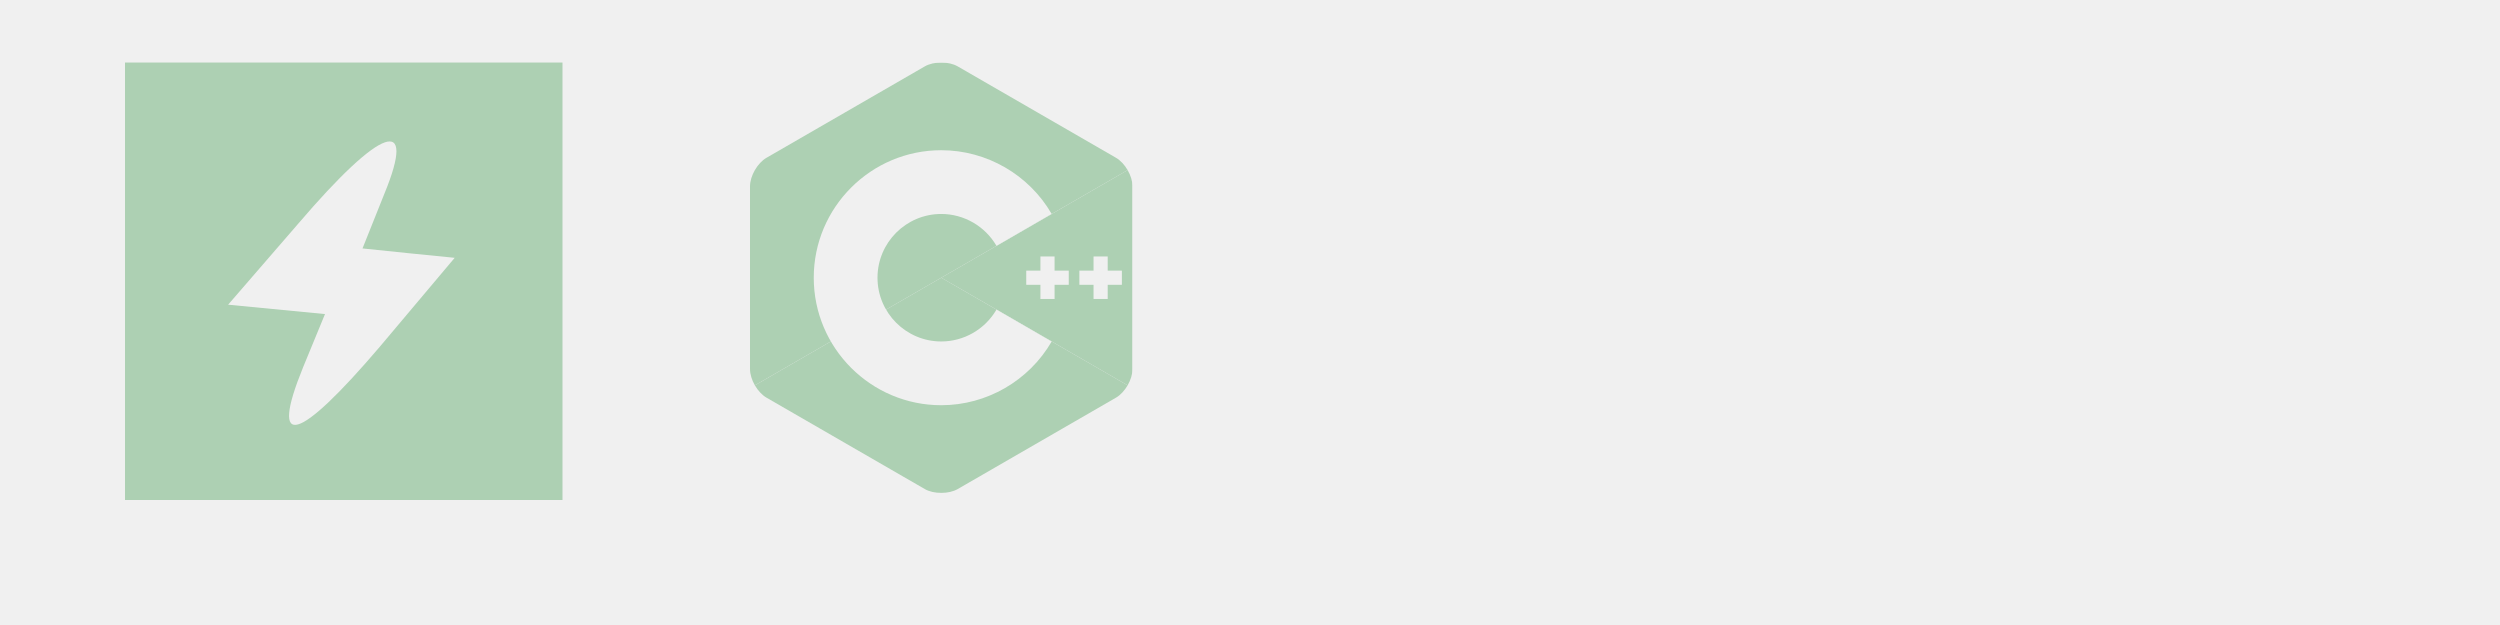
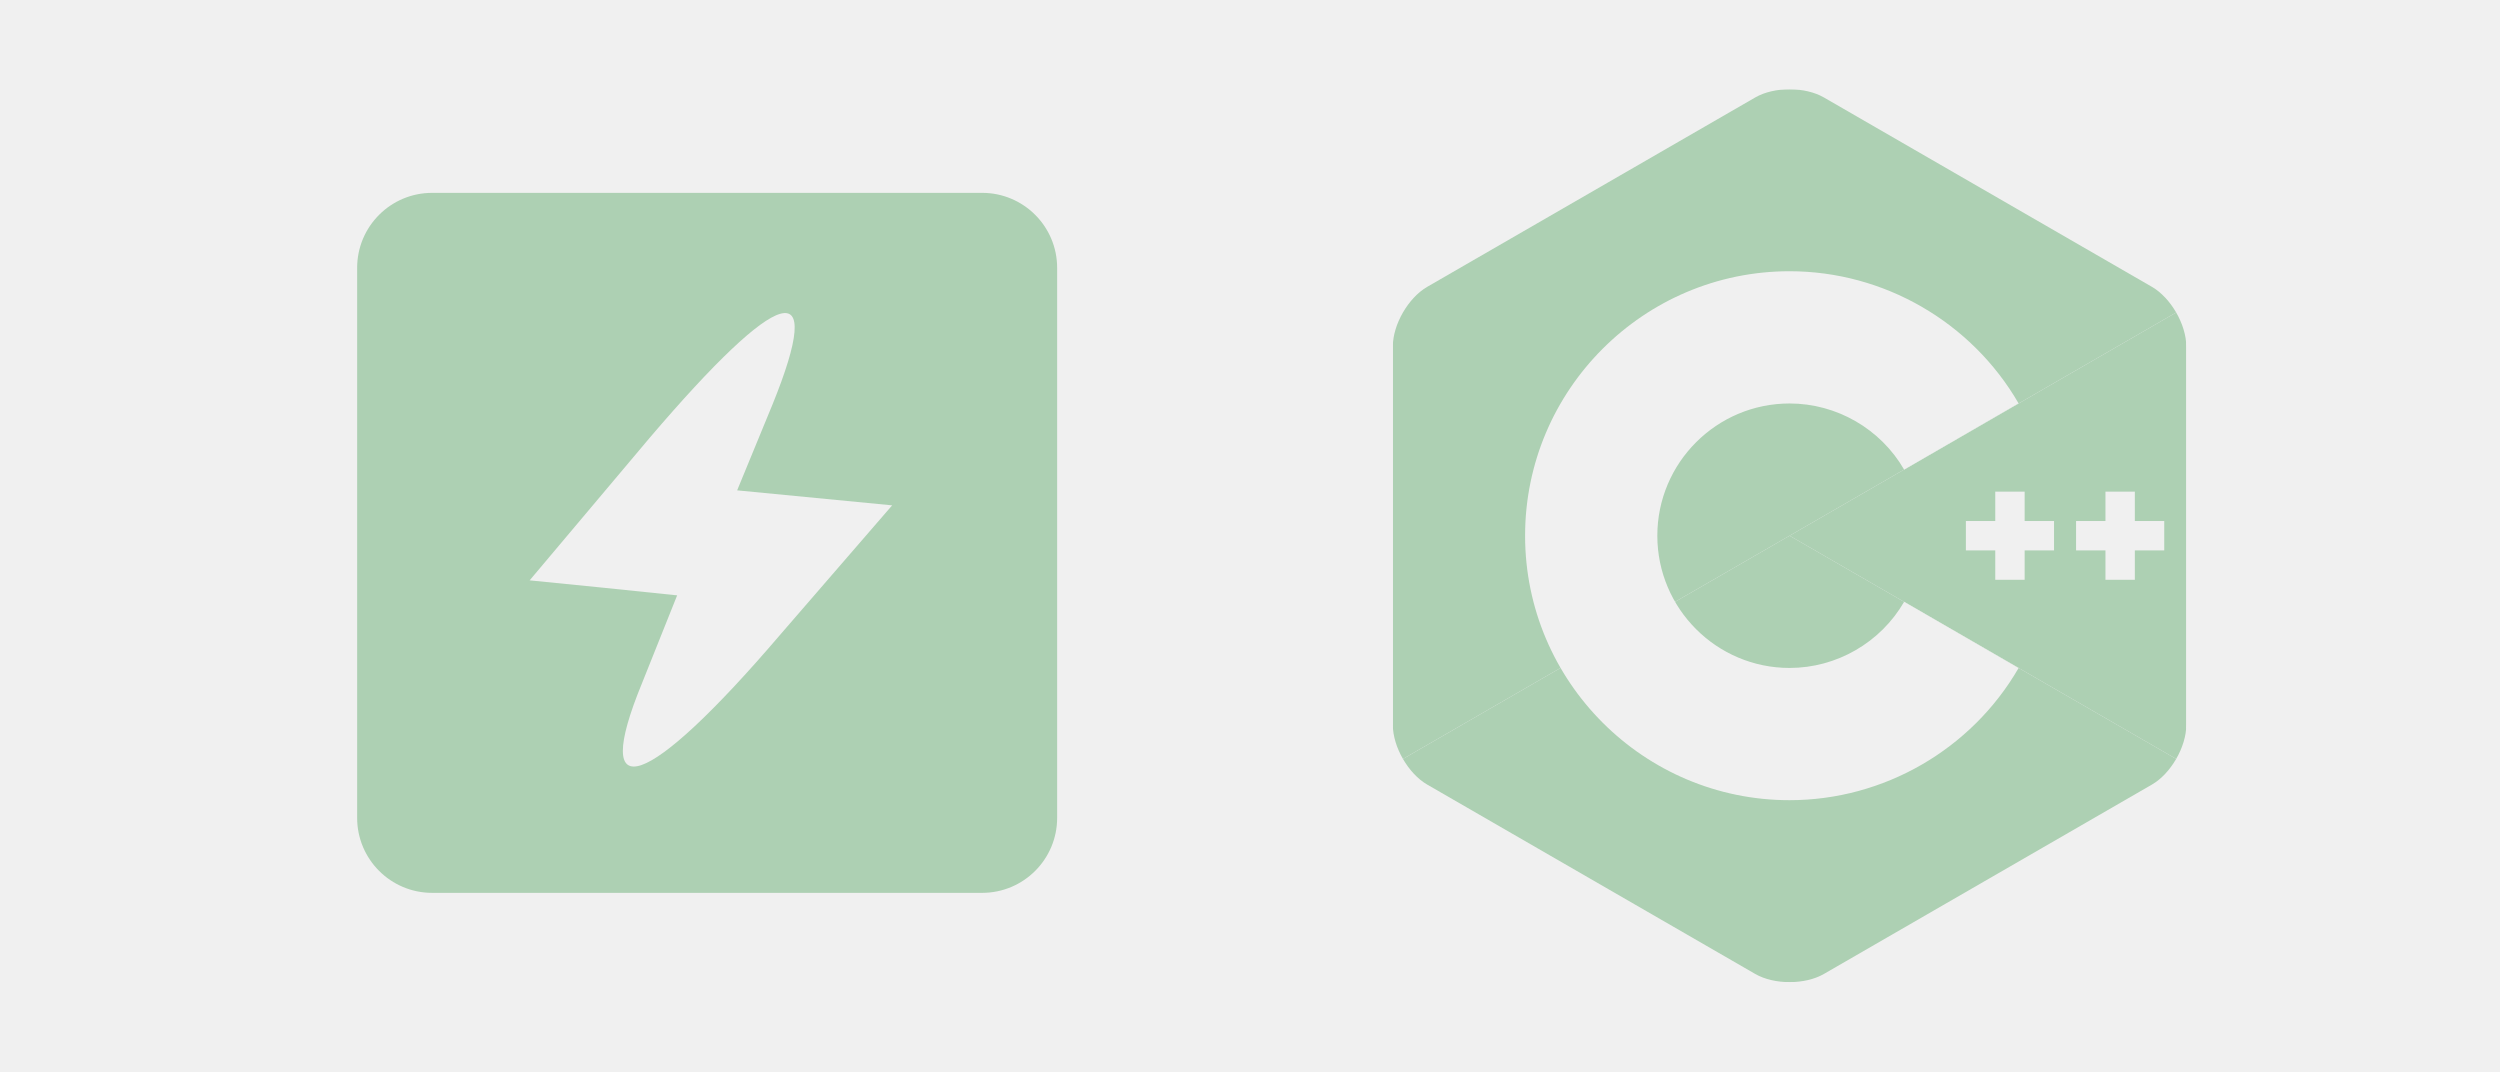
- <svg xmlns="http://www.w3.org/2000/svg" width="400" height="100" viewBox="0 0 400 100">
+ <svg xmlns="http://www.w3.org/2000/svg" width="140" height="60" viewBox="0 0 140 60">
  <defs>
    <mask id="textCutoutMask">
      <rect width="306" height="344.35" fill="white" />
      <path d="M153,274.175c-56.243,0-102-45.757-102-102s45.757-102,102-102c36.292,0,70.139,19.53,88.331,50.968         l-44.143,25.544c-9.105-15.736-26.038-25.512-44.188-25.512c-28.122,0-51,22.878-51,51c0,28.121,22.878,51,51,51         c18.152,0,35.085-9.776,44.191-25.515l44.143,25.543C223.142,254.644,189.294,274.175,153,274.175z" fill="black" />
      <polygon points="255,166.508 243.666,166.508 243.666,155.175 232.334,155.175 232.334,166.508 221,166.508          221,177.841 232.334,177.841 232.334,189.175 243.666,189.175 243.666,177.841 255,177.841" fill="black" />
      <polygon points="297.5,166.508 286.166,166.508 286.166,155.175 274.834,155.175 274.834,166.508 263.5,166.508          263.5,177.841 274.834,177.841 274.834,189.175 286.166,189.175 286.166,177.841 297.5,177.841" fill="black" />
    </mask>
  </defs>
-   <g transform="translate(20, 10) scale(2.5)">
+   <g transform="translate(59.2, 50) scale(-1.4, -1.4)">
    <g transform="translate(0, 28) scale(0.1, -0.1)">
-       <path d="M0 140 l0 -140 140 0 140 0 0 140 0 140 -140 0 -140 0 0 -140z m166 56 l-14 -35 29 -3 30 -3 -48 -57 c-52 -61 -71 -67 -49 -13 l14 34 -31 3 -31 3 45 52 c53 62 76 70 55 19z" fill="#add0b3" />
+       <path d="M 30,0 L 250,0 A 30,30 0 0,1 280,30 L 280,250 A 30,30 0 0,1 250,280 L 30,280 A 30,30 0 0,1 0,250 L 0,30 A 30,30 0 0,1 30,0 z M0 140 m166 56 l-14 -35 29 -3 30 -3 -48 -57 c-52 -61 -71 -67 -49 -13 l14 34 -31 3 -31 3 45 52 c53 62 76 70 55 19z" fill="#add0b3" fill-rule="evenodd" />
    </g>
  </g>
-   <g transform="translate(120, 10) scale(0.2)">
+   <g transform="translate(78, 5) scale(0.1452)">
    <g mask="url(#textCutoutMask)">
      <path fill="#add0b3" d="M302.107,258.262c2.401-4.159,3.893-8.845,3.893-13.053V99.14c0-4.208-1.49-8.893-3.892-13.052L153,172.175         L302.107,258.262z" />
      <path fill="#add0b3" d="M166.25,341.193l126.5-73.034c3.644-2.104,6.956-5.737,9.357-9.897L153,172.175L3.893,258.263         c2.401,4.159,5.714,7.793,9.357,9.896l126.5,73.034C147.037,345.401,158.963,345.401,166.25,341.193z" />
      <path fill="#add0b3" d="M302.108,86.087c-2.402-4.16-5.715-7.793-9.358-9.897L166.25,3.156c-7.287-4.208-19.213-4.208-26.5,0         L13.25,76.19C5.962,80.397,0,90.725,0,99.14v146.069c0,4.208,1.491,8.894,3.893,13.053L153,172.175L302.108,86.087z" />
    </g>
  </g>
</svg>
